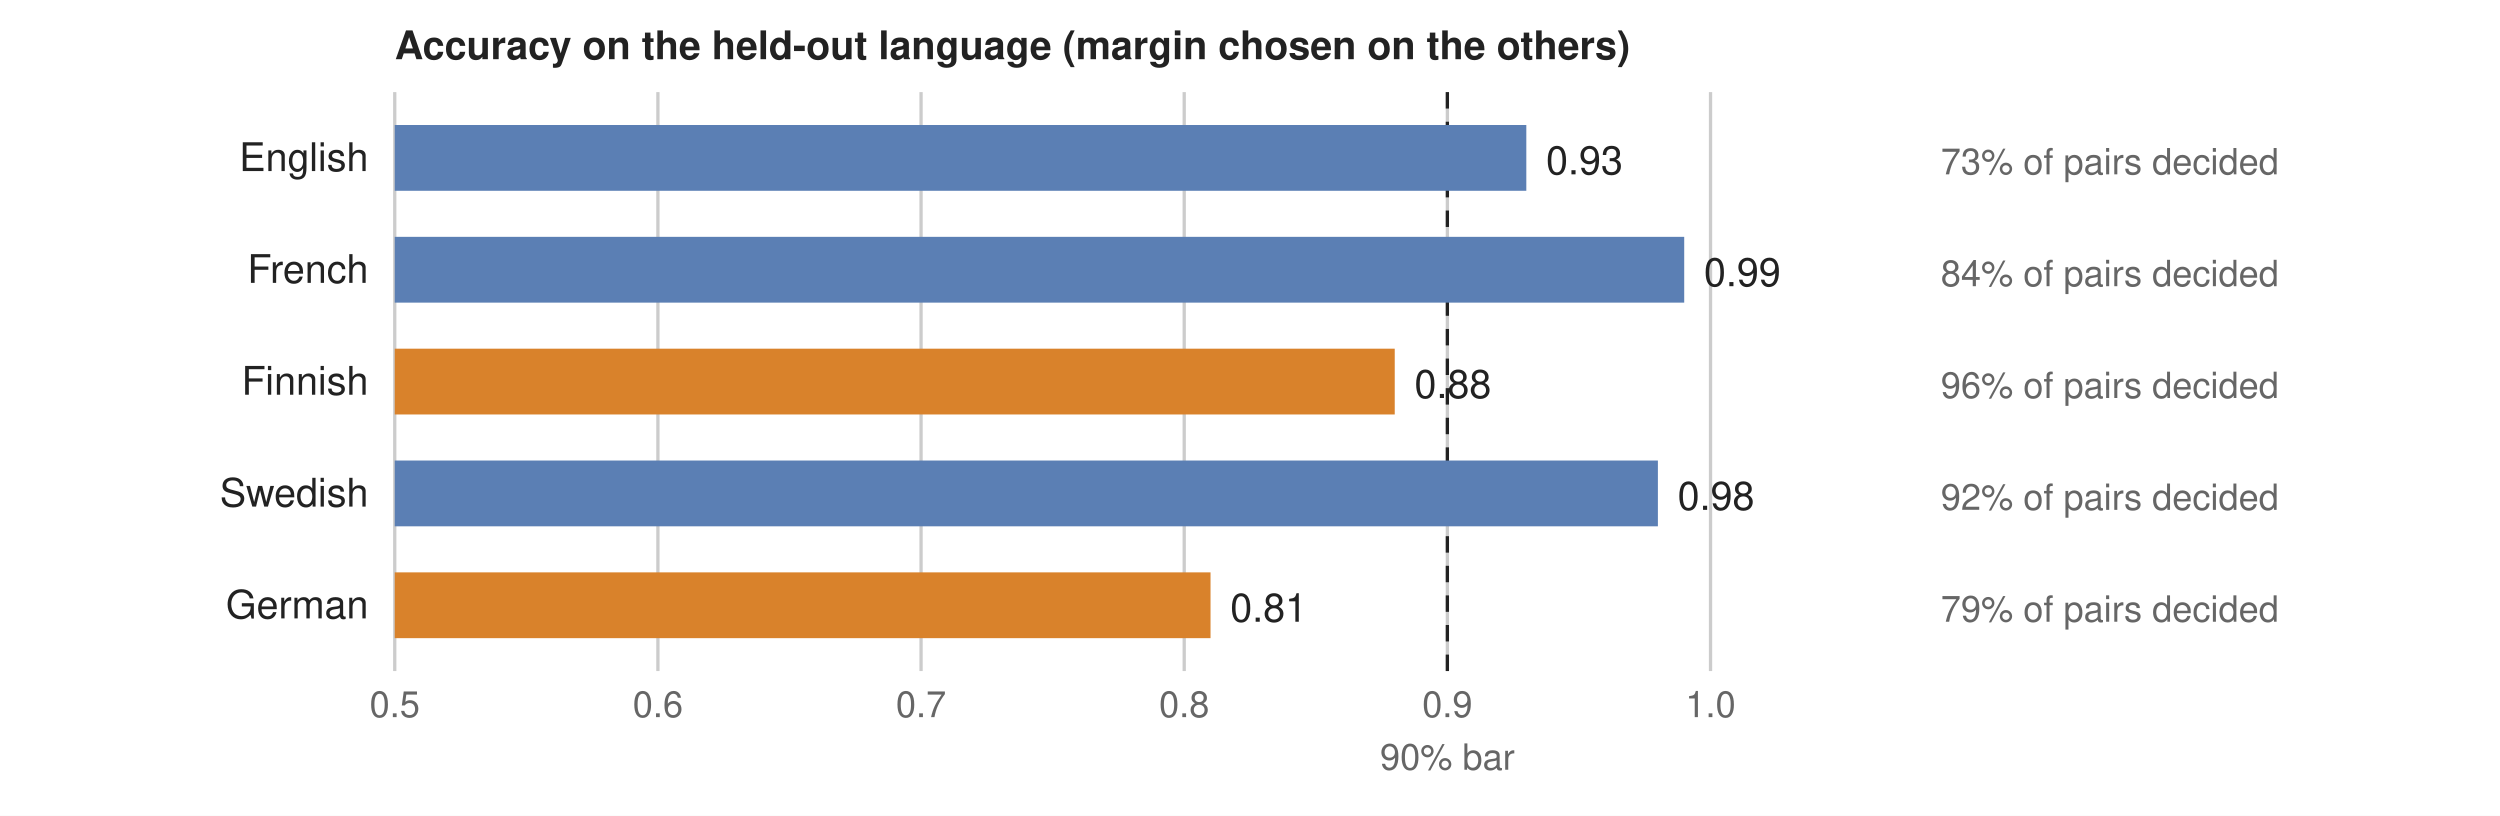
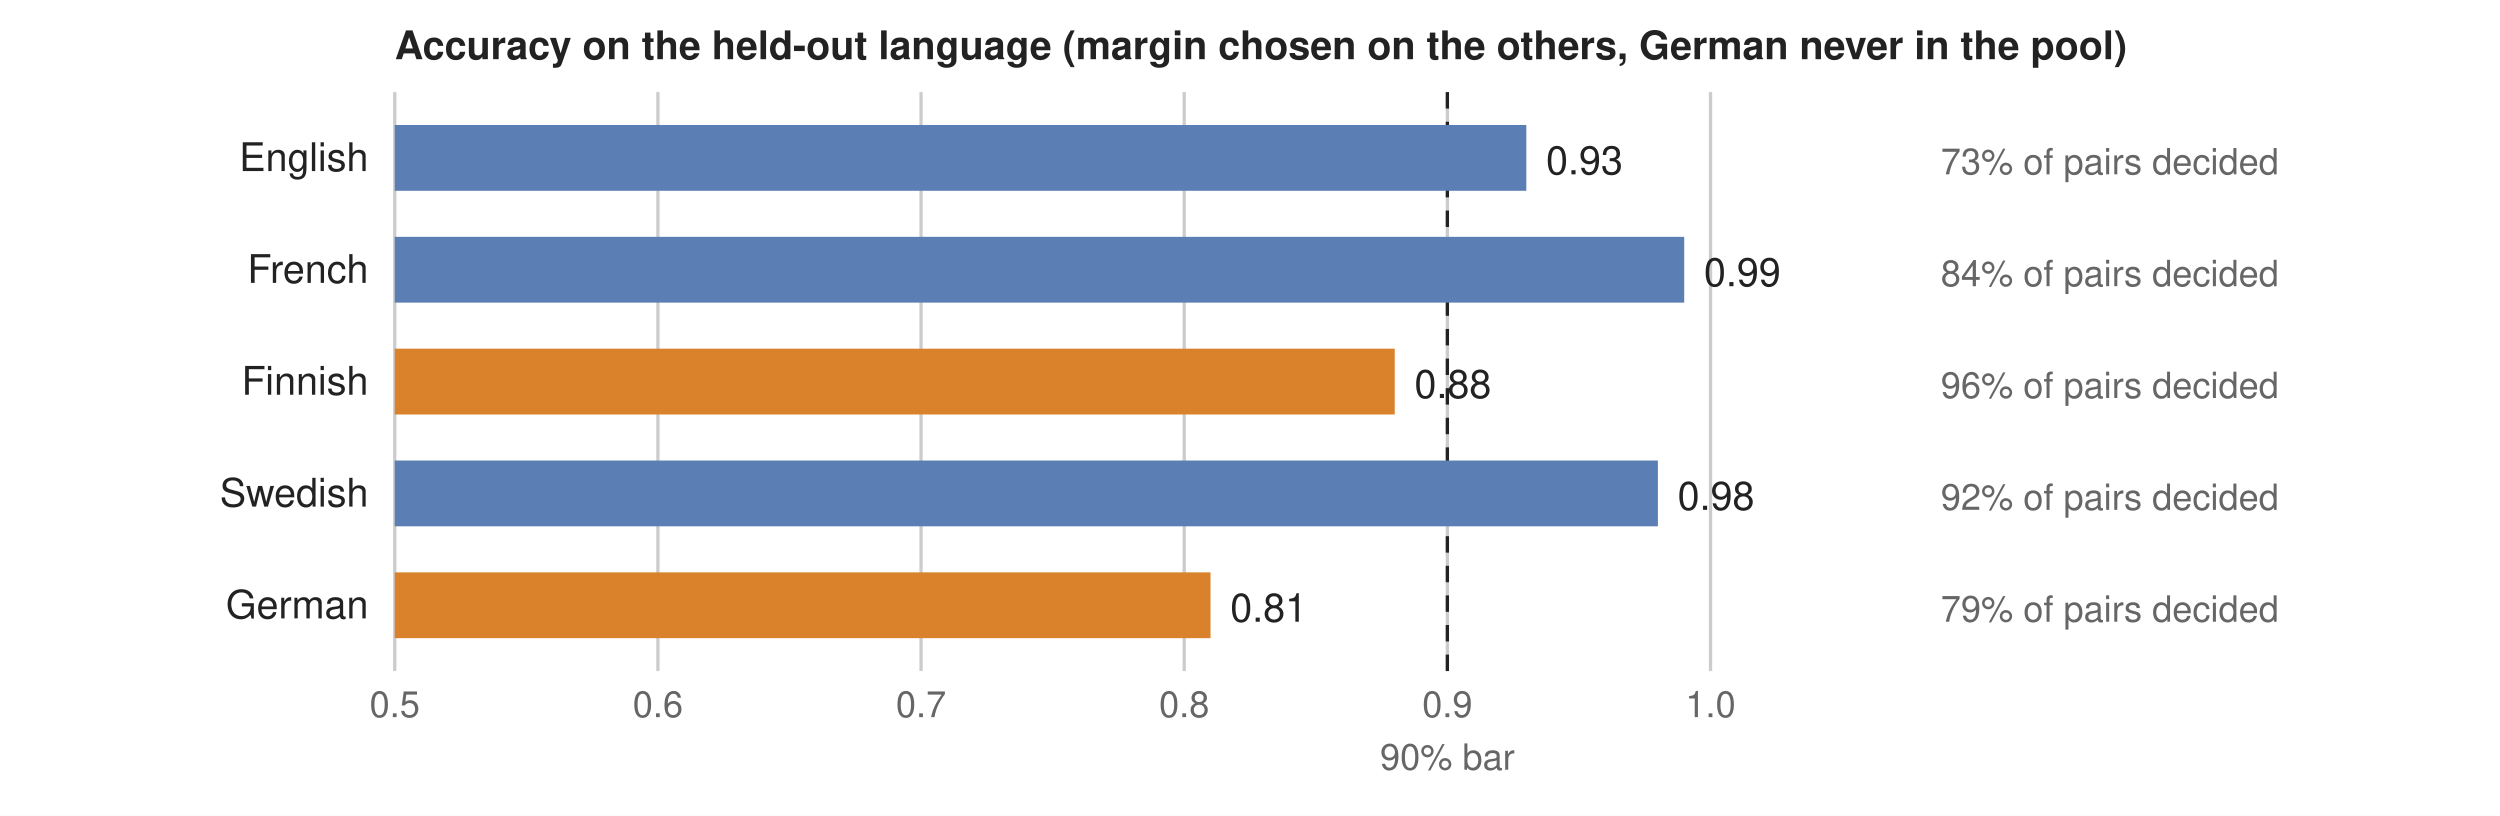
<svg xmlns="http://www.w3.org/2000/svg" viewBox="0 0 760 248" width="760" height="248" font-family="Helvetica Neue, Helvetica, Arial, sans-serif">
  <rect width="760" height="248" fill="white" />
-   <text x="120" y="18" font-size="12" text-anchor="start" fill="#222" font-weight="bold">Accuracy on the held-out language (margin chosen on the others)</text>
+   <text x="120" y="18" font-size="12" text-anchor="start" fill="#222" font-weight="bold">Accuracy on the held-out language (margin chosen on the others, German never in the pool)</text>
  <line x1="120.0" y1="28" x2="120.0" y2="204" stroke="#ccc" />
  <text x="120.0" y="218" font-size="11" text-anchor="middle" fill="#666" font-weight="normal">0.5</text>
  <line x1="200.0" y1="28" x2="200.0" y2="204" stroke="#ccc" />
  <text x="200.0" y="218" font-size="11" text-anchor="middle" fill="#666" font-weight="normal">0.6</text>
  <line x1="280.0" y1="28" x2="280.0" y2="204" stroke="#ccc" />
  <text x="280.0" y="218" font-size="11" text-anchor="middle" fill="#666" font-weight="normal">0.7</text>
  <line x1="360.0" y1="28" x2="360.0" y2="204" stroke="#ccc" />
  <text x="360.0" y="218" font-size="11" text-anchor="middle" fill="#666" font-weight="normal">0.8</text>
  <line x1="440.0" y1="28" x2="440.0" y2="204" stroke="#ccc" />
  <text x="440.0" y="218" font-size="11" text-anchor="middle" fill="#666" font-weight="normal">0.9</text>
  <line x1="520.0" y1="28" x2="520.0" y2="204" stroke="#ccc" />
  <text x="520.0" y="218" font-size="11" text-anchor="middle" fill="#666" font-weight="normal">1.0</text>
  <line x1="440.0" y1="28" x2="440.0" y2="204" stroke="#222" stroke-dasharray="5 4" />
  <text x="440.0" y="234" font-size="11" text-anchor="middle" fill="#666" font-weight="normal">90% bar</text>
  <text x="112" y="52" font-size="12" text-anchor="end" fill="#222" font-weight="normal">English</text>
  <rect x="120" y="38" width="344.0" height="20" fill="#5b7fb4" />
  <text x="470" y="53" font-size="12" text-anchor="start" fill="#222" font-weight="normal">0.93</text>
  <text x="590" y="53" font-size="11" text-anchor="start" fill="#666" font-weight="normal">73% of pairs decided</text>
  <text x="112" y="86" font-size="12" text-anchor="end" fill="#222" font-weight="normal">French</text>
  <rect x="120" y="72" width="392.0" height="20" fill="#5b7fb4" />
  <text x="518.0" y="87" font-size="12" text-anchor="start" fill="#222" font-weight="normal">0.99</text>
  <text x="590" y="87" font-size="11" text-anchor="start" fill="#666" font-weight="normal">84% of pairs decided</text>
  <text x="112" y="120" font-size="12" text-anchor="end" fill="#222" font-weight="normal">Finnish</text>
  <rect x="120" y="106" width="304.0" height="20" fill="#d9822b" />
  <text x="430.0" y="121" font-size="12" text-anchor="start" fill="#222" font-weight="normal">0.88</text>
  <text x="590" y="121" font-size="11" text-anchor="start" fill="#666" font-weight="normal">96% of pairs decided</text>
  <text x="112" y="154" font-size="12" text-anchor="end" fill="#222" font-weight="normal">Swedish</text>
  <rect x="120" y="140" width="384.0" height="20" fill="#5b7fb4" />
  <text x="510.0" y="155" font-size="12" text-anchor="start" fill="#222" font-weight="normal">0.98</text>
  <text x="590" y="155" font-size="11" text-anchor="start" fill="#666" font-weight="normal">92% of pairs decided</text>
  <text x="112" y="188" font-size="12" text-anchor="end" fill="#222" font-weight="normal">German</text>
  <rect x="120" y="174" width="248.0" height="20" fill="#d9822b" />
  <text x="374" y="189" font-size="12" text-anchor="start" fill="#222" font-weight="normal">0.81</text>
  <text x="590" y="189" font-size="11" text-anchor="start" fill="#666" font-weight="normal">79% of pairs decided</text>
</svg>
